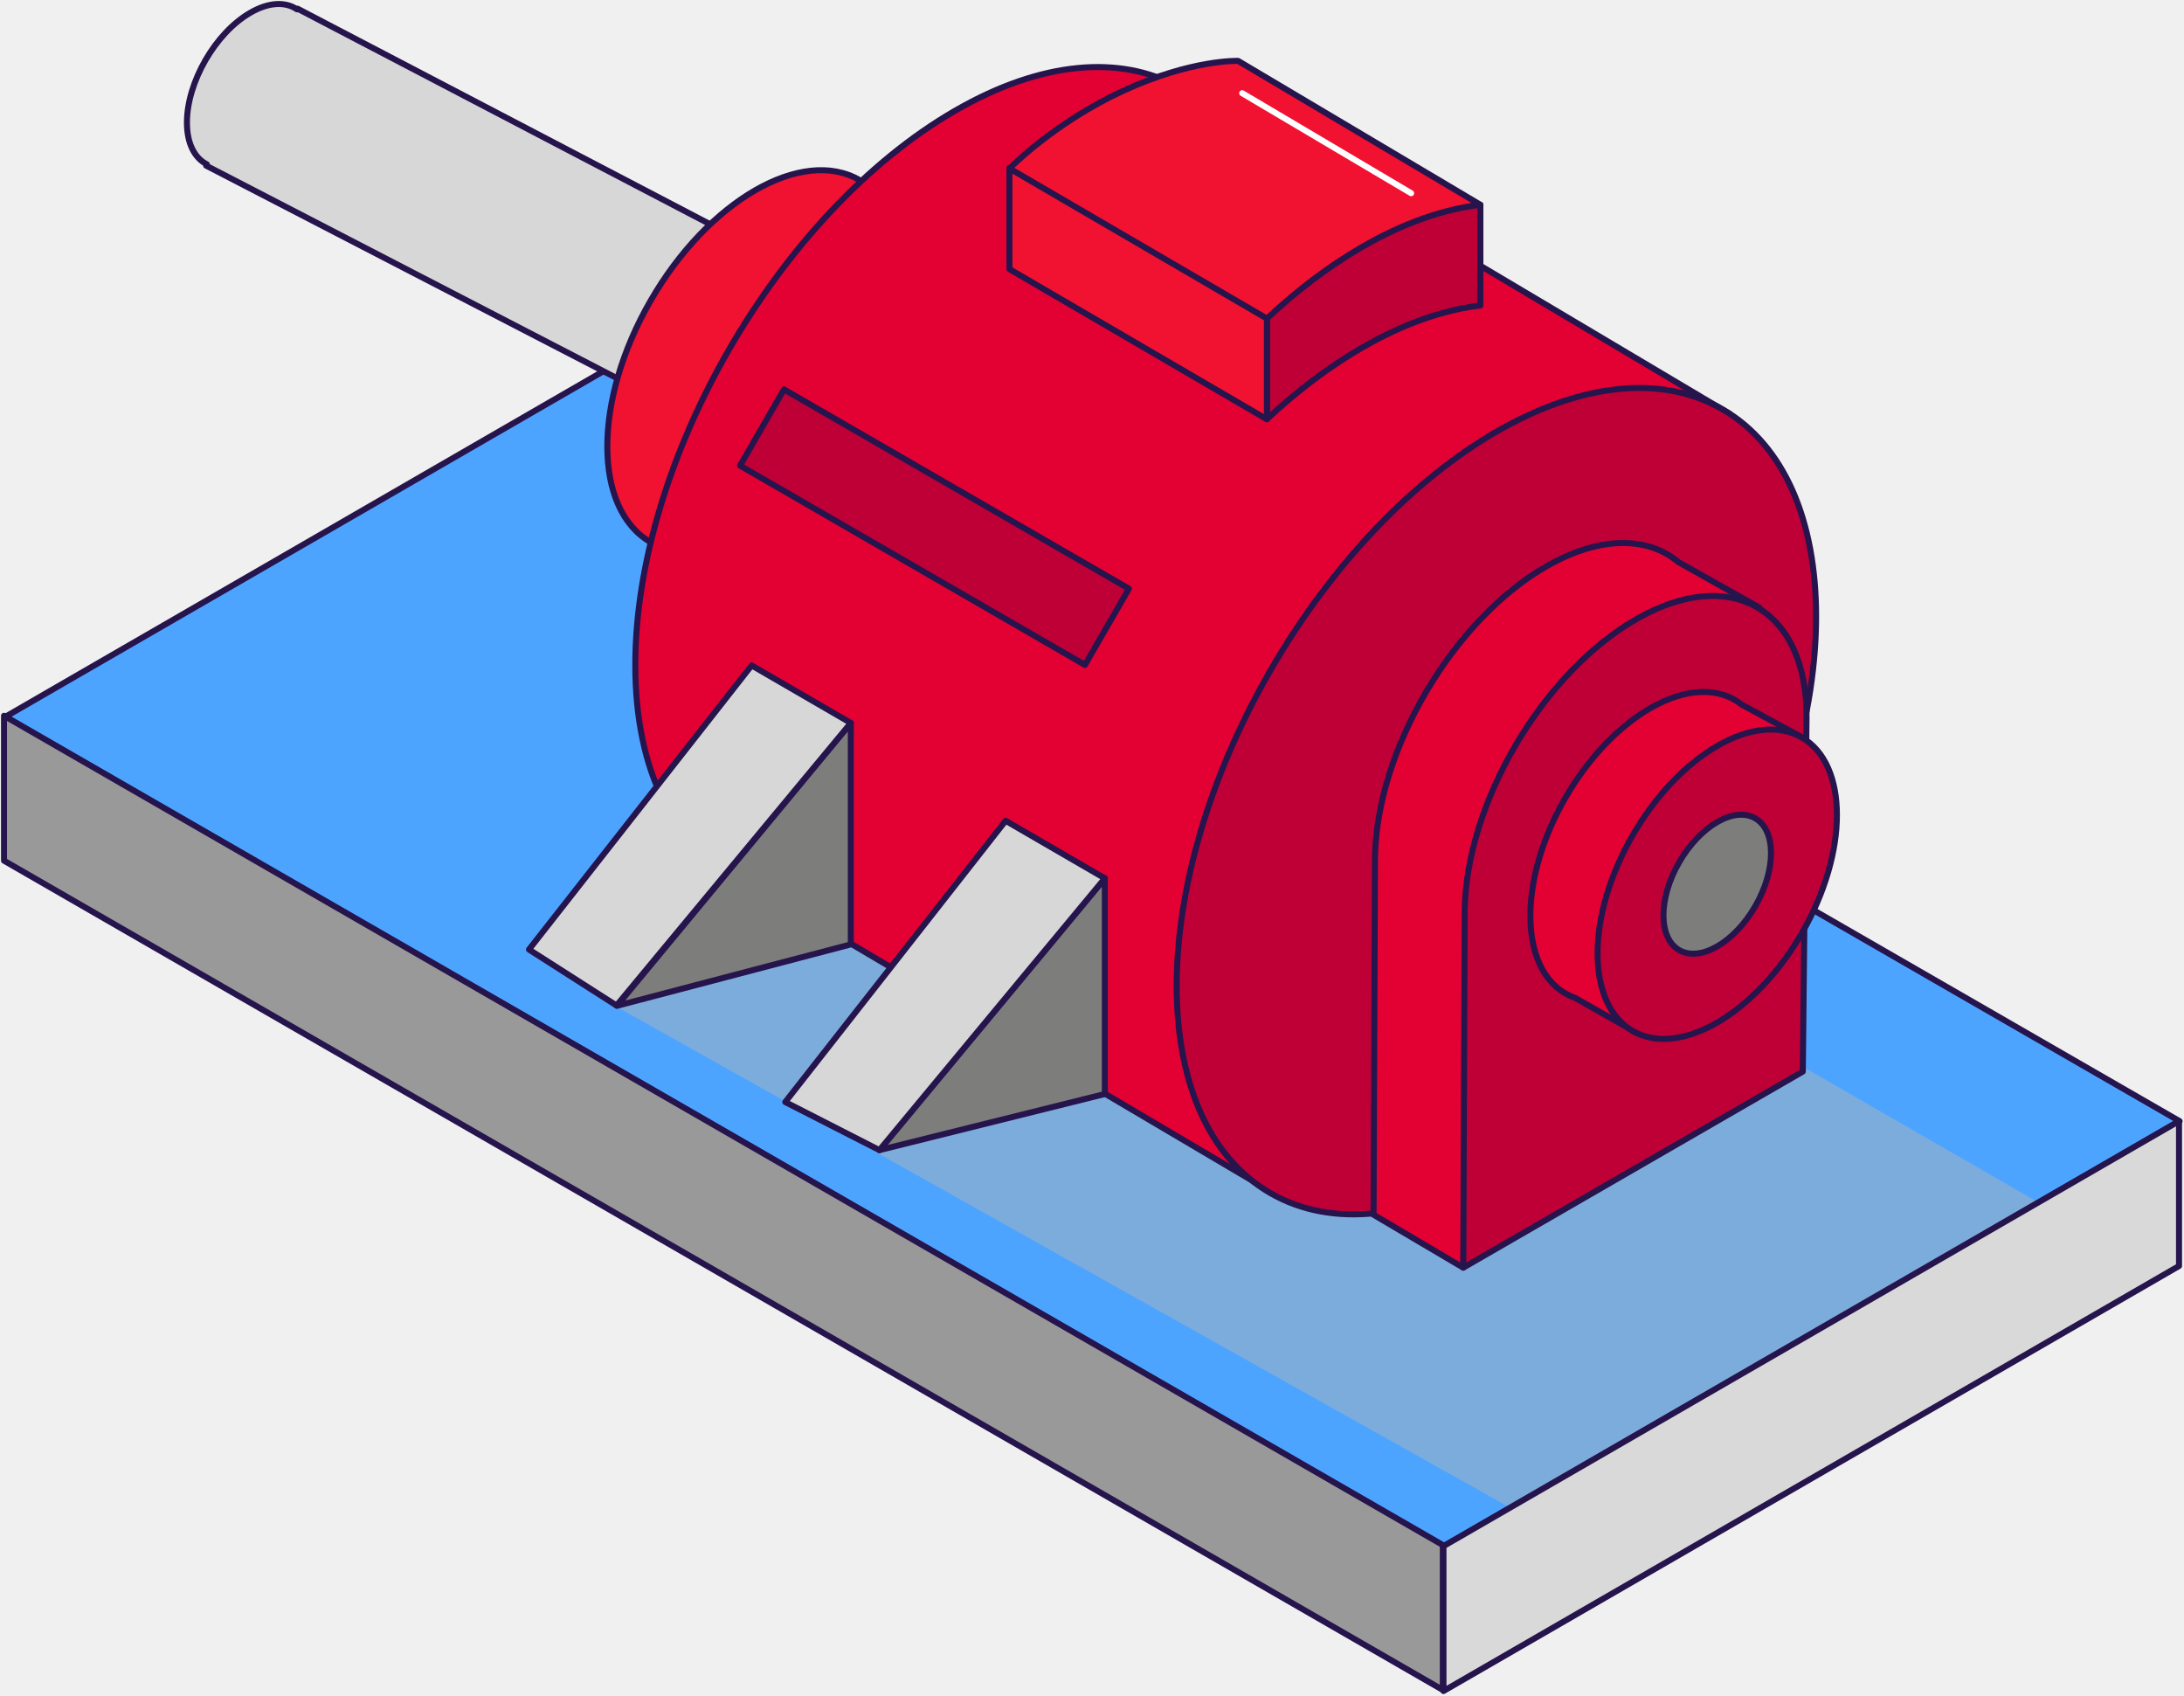
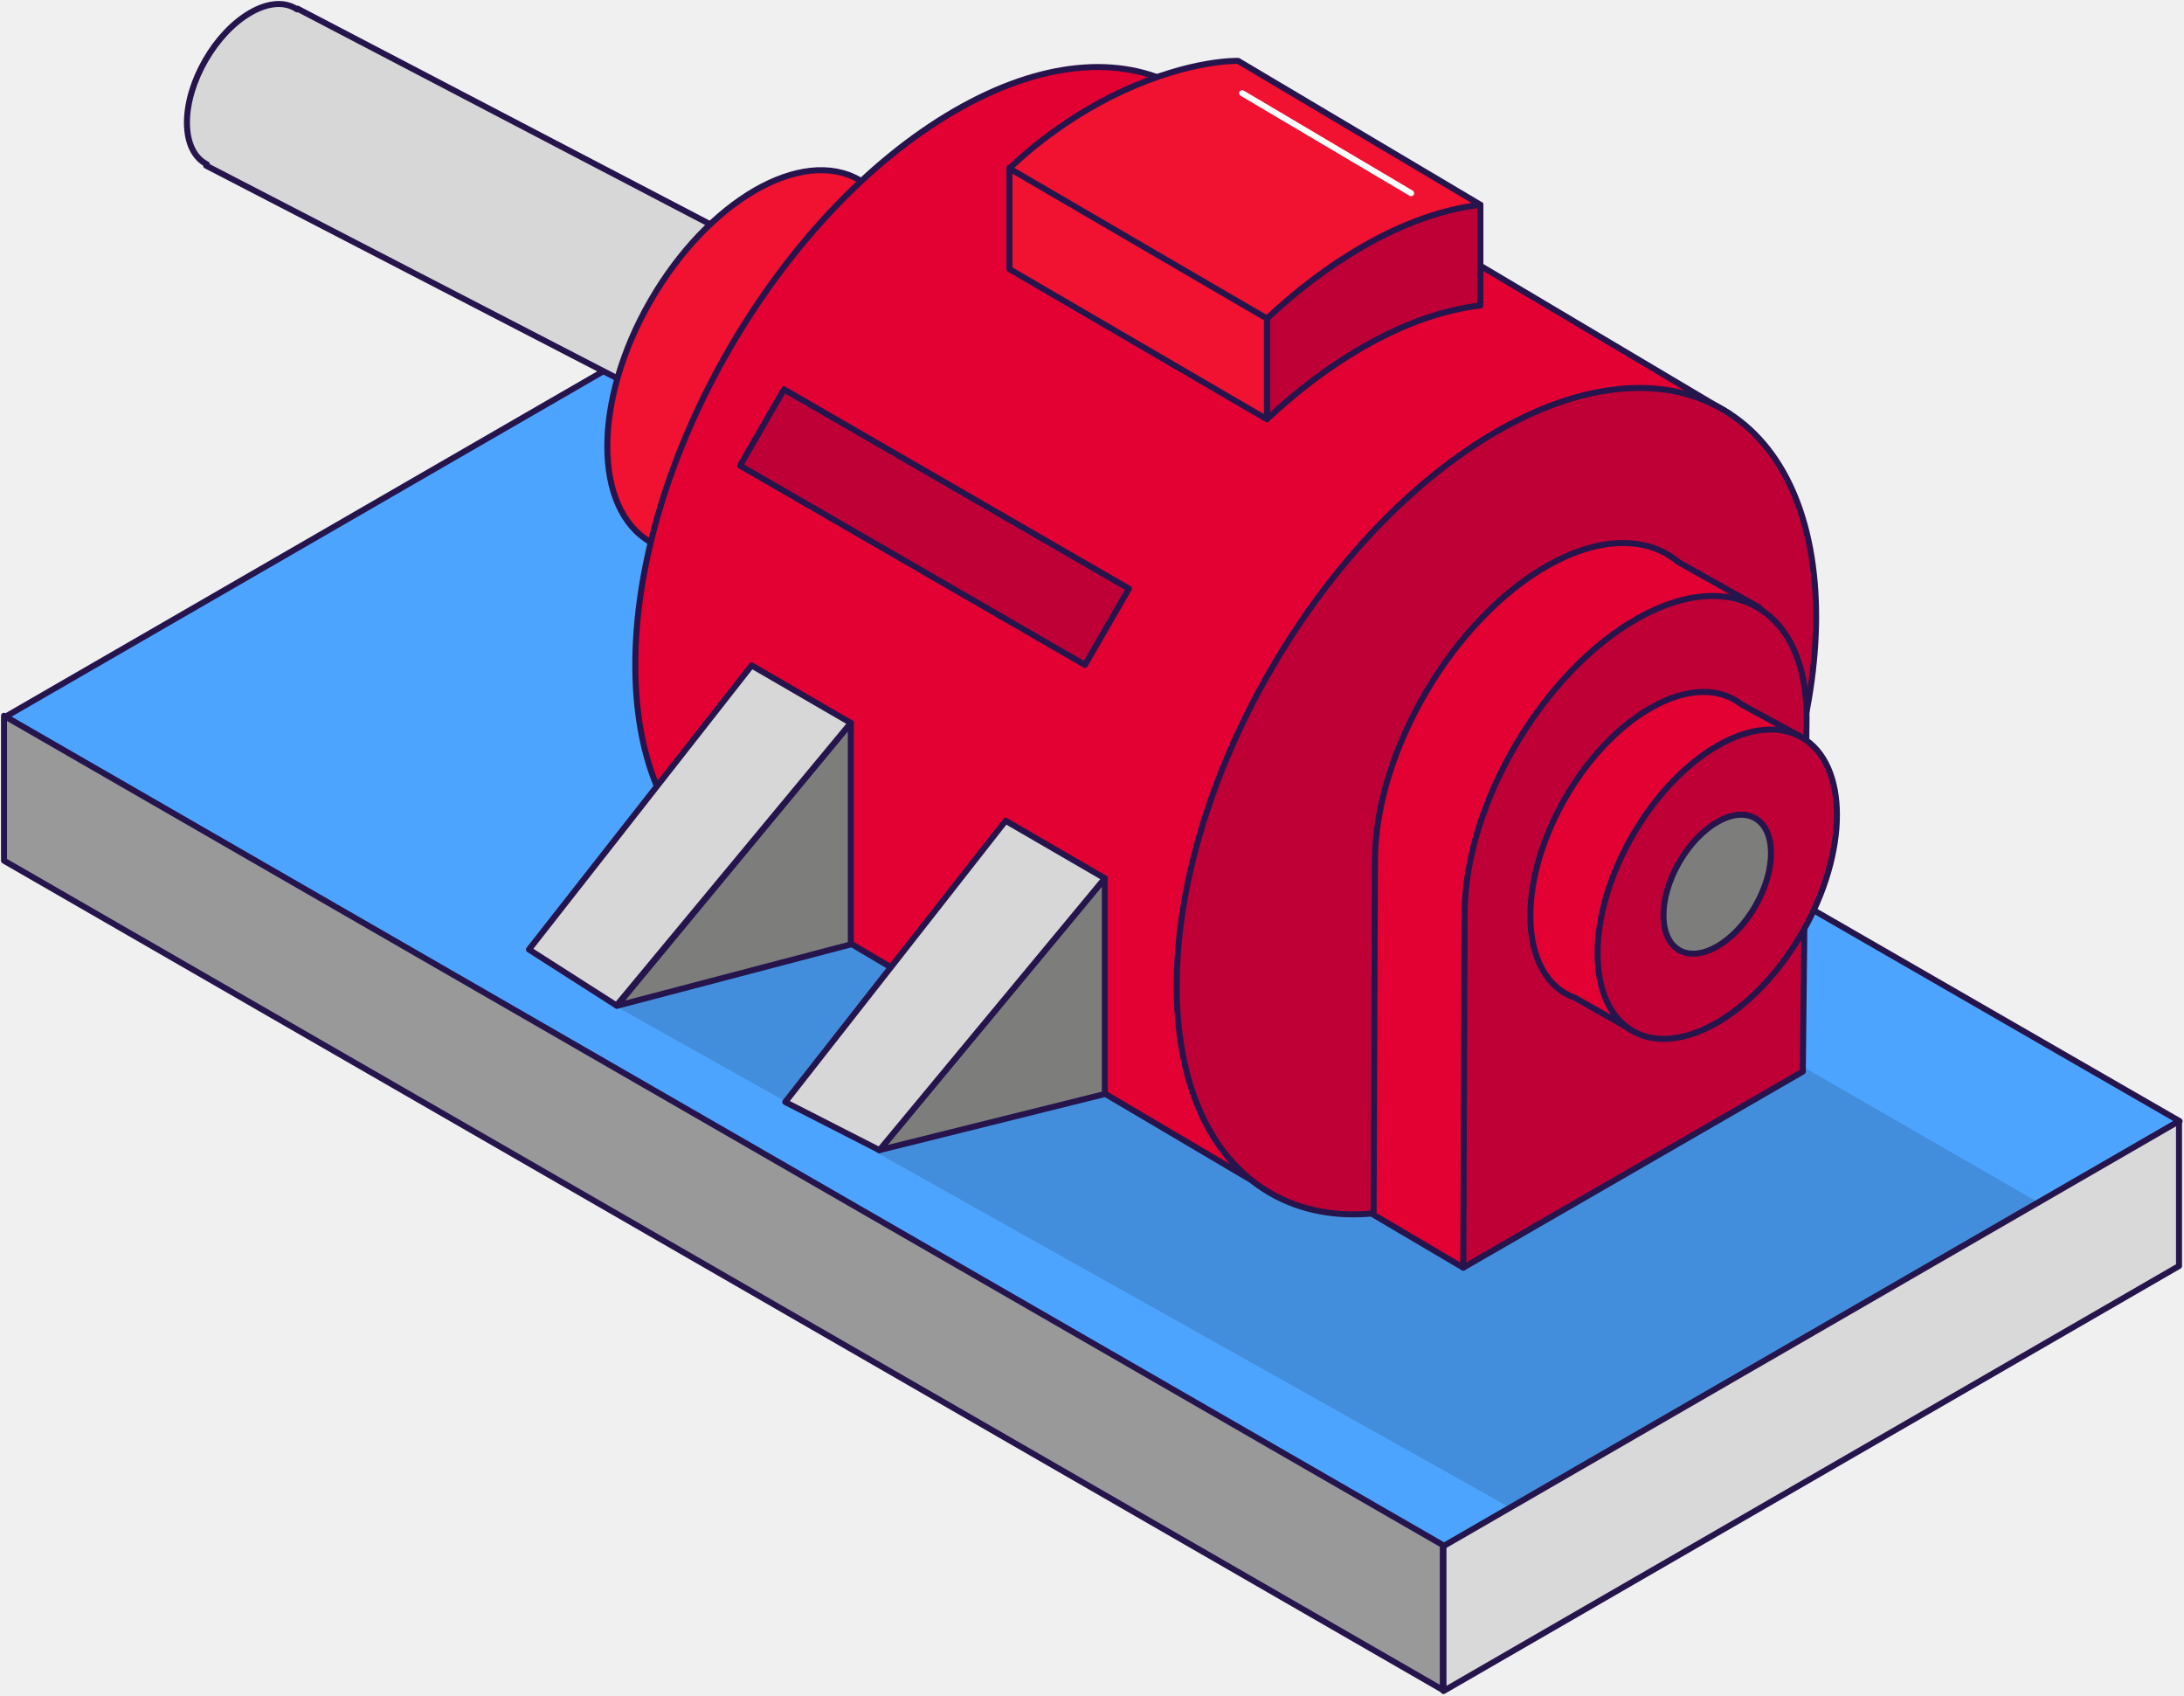
- <svg xmlns="http://www.w3.org/2000/svg" width="545" height="423" fill="none">
-   <path d="M360.334 385.767L1.31 178.849 184.858 72.808l359.045 206.918-183.569 106.041z" fill="#4DA4FF" stroke="#26144D" stroke-width="1.5" stroke-linecap="round" stroke-linejoin="round" />
-   <path d="M509.451 300.448l-133 75.5-223-125 181.5-51 174.5 100.5z" fill="#B2B4B3" opacity=".46" />
-   <path d="M360.045 421.63L1 214.733V178.58l359.045 206.897v36.153z" fill="#999" stroke="#26144D" stroke-width="1.5" stroke-linecap="round" stroke-linejoin="round" />
-   <path d="M543.758 315.858L360.21 421.899v-36.153l183.548-106.041v36.153z" fill="#D9D9D9" stroke="#26144D" stroke-width="1.5" stroke-linecap="round" stroke-linejoin="round" />
-   <path d="M200.301 68.015l-21.514 39.189-127.349-65.88.186-.331c-3.055-1.55-4.976-5.165-4.976-10.412 0-10.081 7.082-22.373 15.836-27.414C67.09.502 71.24.377 74.13 2.34l.103-.186 126.069 65.86z" fill="#D7D7D7" stroke="#26144D" stroke-width="1.5" stroke-linecap="round" stroke-linejoin="round" />
-   <path d="M214.484 105.151c14.396-24.95 14.394-51.918-.004-60.235-14.398-8.318-37.74 5.165-52.136 30.114-14.396 24.95-14.394 51.918.004 60.235 14.398 8.318 37.74-5.165 52.136-30.114z" fill="#F11131" stroke="#26144D" stroke-width="1.5" stroke-linecap="round" stroke-linejoin="round" />
-   <path d="M158.533 165.916c0 26.649 9.786 45.015 25.436 52.783l134.183 79.205L431.729 103.32 294.057 21.532l-.062.103c-14.37-7.892-34.005-6.528-55.663 5.991-44.081 25.472-79.799 87.386-79.799 138.29z" fill="#E30133" stroke="#26144D" stroke-width="1.5" stroke-linecap="round" stroke-linejoin="round" />
-   <path d="M429.826 232.471c31.159-53.999 31.16-112.365.004-130.363-31.156-17.999-81.671 11.186-112.83 65.185-31.158 53.999-31.16 112.365-.004 130.364 31.156 17.998 81.672-11.186 112.83-65.186z" fill="#BE0037" stroke="#26144D" stroke-width="1.5" stroke-linecap="round" stroke-linejoin="round" />
-   <path d="M439.059 151.599l-10.737 25.762-48.85 117.135-14.328 21.774-22.381-13.201.351-88.833c.268-27.062 19.552-59.807 43.11-73.131 6.751-3.802 13.11-5.62 18.747-5.62 5.637 0 10.117 1.653 13.895 4.773l20.193 11.341z" fill="#E30133" stroke="#26144D" stroke-width="1.5" stroke-linecap="round" stroke-linejoin="round" />
-   <path d="M379.472 294.496l48.85-117.135" stroke="#26144D" stroke-width="1.5" stroke-linecap="round" stroke-linejoin="round" />
-   <path d="M449.877 267.35l-84.733 48.92.351-88.832c.247-27.063 19.552-59.807 43.11-73.132 23.558-13.325 42.449-2.169 42.201 24.894l-.929 88.15z" fill="#BE0037" stroke="#26144D" stroke-width="1.5" stroke-linecap="round" stroke-linejoin="round" />
-   <path d="M449.176 183.682l-7.702 14.007-24.363 44.416-8.589 15.618-15.505-8.78c-6.793-2.396-11.129-9.585-11.129-20.452 0-19.068 13.379-42.247 29.876-51.771 9.188-5.309 17.405-5.268 22.876-.909h.021l14.515 7.871z" fill="#E30133" stroke="#26144D" stroke-width="1.5" stroke-linecap="round" stroke-linejoin="round" />
-   <path d="M449.639 232.804c11.665-20.217 11.667-42.067.005-48.804-11.663-6.738-30.574 4.189-42.239 24.406-11.665 20.216-11.667 42.066-.004 48.804 11.662 6.737 30.573-4.19 42.238-24.406zM316.149 46.922v57.658c7.516-7.024 15.465-13.056 23.723-17.828 10.427-6.032 20.399-9.462 29.546-10.536V51.095l-53.269-4.173z" fill="#BE0037" stroke="#26144D" stroke-width="1.5" stroke-linecap="round" stroke-linejoin="round" />
-   <path d="M251.897 41.901v25.245l64.232 37.455.02-.021V46.921l-64.252-5.02z" fill="#F11131" stroke="#26144D" stroke-width="1.5" stroke-linecap="round" stroke-linejoin="round" />
-   <path d="M369.418 51.095c-9.147 1.074-19.119 4.503-29.546 10.536-8.258 4.772-16.228 10.825-23.723 17.849l-64.252-37.455s11.252-11.486 28.389-19.377c17.137-7.892 28.678-7.458 28.678-7.458l60.433 35.884.021.02z" fill="#F11131" stroke="#26144D" stroke-width="1.5" stroke-linecap="round" stroke-linejoin="round" />
-   <path d="M153.951 250.948l58.366-15.33v-55.241l-58.366 70.571zm65.5 36l56.251-14v-53.815l-56.251 67.815z" fill="#7D7D7B" stroke="#26144D" stroke-width="1.5" stroke-linecap="round" stroke-linejoin="round" />
-   <path d="M212.317 180.377l-24.755-14.357-55.56 70.88 21.844 13.965 58.471-70.488zm63.385 38.756l-24.755-14.358-54.996 70.173 23.5 12 56.251-67.815z" fill="#D7D7D7" stroke="#26144D" stroke-width="1.5" stroke-linecap="round" stroke-linejoin="round" />
-   <path d="M184.663 116.164l86.076 49.726 10.974-19.018-86.077-49.726-10.973 19.018z" fill="#BE0037" stroke="#26144D" stroke-width="1.5" stroke-linecap="round" stroke-linejoin="round" />
-   <path d="M438.016 226.089c5.24-9.08 5.237-18.897-.007-21.926s-13.742 1.876-18.982 10.957c-5.239 9.08-5.236 18.897.008 21.926 5.243 3.03 13.742-1.876 18.981-10.957z" fill="#7D7D7B" stroke="#26144D" stroke-width="1.5" stroke-linecap="round" stroke-linejoin="round" />
-   <path d="M352.137 48.203l-42.161-24.956" stroke="#fff" stroke-width="1.5" stroke-linecap="round" stroke-linejoin="round" />
+ <svg xmlns="http://www.w3.org/2000/svg" width="545" height="423" viewBox="0 0 545 423" fill="none">
+   <path d="M360.334 385.767L1.31 178.849L184.858 72.808L543.903 279.726L360.334 385.767Z" fill="#4DA4FF" stroke="#26144D" stroke-width="1.5" stroke-linecap="round" stroke-linejoin="round" />
+   <g style="mix-blend-mode:multiply" opacity="0.46">
+     <path d="M509.451 300.448L376.451 375.948L153.451 250.948L334.951 199.948L509.451 300.448Z" fill="#B2B4B3" />
+   </g>
+   <path d="M360.045 421.63L1 214.733V178.58L360.045 385.477V421.63Z" fill="#999999" stroke="#26144D" stroke-width="1.5" stroke-linecap="round" stroke-linejoin="round" />
+   <path d="M543.758 315.858L360.21 421.899V385.746L543.758 279.705V315.858Z" fill="#D9D9D9" stroke="#26144D" stroke-width="1.5" stroke-linecap="round" stroke-linejoin="round" />
+   <path d="M200.301 68.015L178.787 107.204L51.438 41.324L51.624 40.993C48.569 39.444 46.648 35.828 46.648 30.581C46.648 20.5 53.73 8.208 62.484 3.167C67.089 0.502 71.239 0.378 74.129 2.341L74.232 2.155L200.301 68.015Z" fill="#D7D7D7" stroke="#26144D" stroke-width="1.5" stroke-linecap="round" stroke-linejoin="round" />
+   <path d="M214.484 105.151C228.88 80.201 228.878 53.233 214.48 44.916C200.082 36.598 176.74 50.081 162.344 75.03C147.948 99.98 147.95 126.948 162.348 135.265C176.746 143.583 200.088 130.1 214.484 105.151Z" fill="#F11131" stroke="#26144D" stroke-width="1.5" stroke-linecap="round" stroke-linejoin="round" />
+   <path d="M158.533 165.916C158.533 192.565 168.319 210.931 183.969 218.699L318.152 297.904L431.729 103.32L294.057 21.532L293.995 21.635C279.625 13.743 259.99 15.107 238.332 27.626C194.251 53.098 158.533 115.012 158.533 165.916Z" fill="#E30133" stroke="#26144D" stroke-width="1.5" stroke-linecap="round" stroke-linejoin="round" />
+   <path d="M429.826 232.471C460.985 178.472 460.986 120.106 429.83 102.108C398.674 84.109 348.159 113.294 317 167.293C285.842 221.292 285.84 279.658 316.996 297.657C348.152 315.655 398.668 286.471 429.826 232.471Z" fill="#BE0037" stroke="#26144D" stroke-width="1.5" stroke-linecap="round" stroke-linejoin="round" />
+   <path d="M439.059 151.599L428.322 177.361L379.472 294.496L365.144 316.27L342.763 303.069L343.114 214.236C343.382 187.174 362.666 154.429 386.224 141.105C392.975 137.303 399.334 135.485 404.971 135.485C410.608 135.485 415.088 137.138 418.866 140.258L439.059 151.599Z" fill="#E30133" stroke="#26144D" stroke-width="1.5" stroke-linecap="round" stroke-linejoin="round" />
+   <path d="M379.472 294.496L428.322 177.361" stroke="#26144D" stroke-width="1.5" stroke-linecap="round" stroke-linejoin="round" />
+   <path d="M449.877 267.35L365.144 316.27L365.495 227.438C365.742 200.375 385.047 167.631 408.605 154.306C432.163 140.981 451.054 152.137 450.806 179.2L449.877 267.35Z" fill="#BE0037" stroke="#26144D" stroke-width="1.5" stroke-linecap="round" stroke-linejoin="round" />
+   <path d="M449.176 183.682L441.474 197.689L417.111 242.105L408.522 257.723L393.017 248.943C386.224 246.547 381.888 239.358 381.888 228.491C381.888 209.423 395.267 186.244 411.764 176.72C420.952 171.411 429.169 171.452 434.64 175.811H434.661L449.176 183.682Z" fill="#E30133" stroke="#26144D" stroke-width="1.5" stroke-linecap="round" stroke-linejoin="round" />
+   <path d="M449.639 232.804C461.304 212.587 461.306 190.737 449.644 184C437.981 177.262 419.07 188.189 407.405 208.406C395.74 228.622 395.738 250.472 407.401 257.21C419.063 263.947 437.974 253.02 449.639 232.804Z" fill="#BE0037" stroke="#26144D" stroke-width="1.5" stroke-linecap="round" stroke-linejoin="round" />
+   <path d="M316.149 46.922V104.58C323.665 97.556 331.614 91.524 339.872 86.752C350.299 80.72 360.271 77.29 369.418 76.216V51.095L316.149 46.922Z" fill="#BE0037" stroke="#26144D" stroke-width="1.5" stroke-linecap="round" stroke-linejoin="round" />
+   <path d="M251.897 41.901V67.146L316.129 104.601L316.149 104.58V46.921L251.897 41.901Z" fill="#F11131" stroke="#26144D" stroke-width="1.5" stroke-linecap="round" stroke-linejoin="round" />
+   <path d="M369.418 51.095C360.271 52.169 350.299 55.598 339.872 61.631C331.614 66.403 323.644 72.456 316.149 79.48L251.897 42.026C251.897 42.026 263.149 30.539 280.286 22.648C297.423 14.756 308.964 15.19 308.964 15.19L369.397 51.074L369.418 51.095Z" fill="#F11131" stroke="#26144D" stroke-width="1.5" stroke-linecap="round" stroke-linejoin="round" />
+   <path d="M153.951 250.948L212.317 235.618V180.377L153.951 250.948Z" fill="#7D7D7B" stroke="#26144D" stroke-width="1.5" stroke-linecap="round" stroke-linejoin="round" />
+   <path d="M219.451 286.948L275.702 272.948V219.133L219.451 286.948Z" fill="#7D7D7B" stroke="#26144D" stroke-width="1.5" stroke-linecap="round" stroke-linejoin="round" />
+   <path d="M212.317 180.377L187.562 166.02L132.002 236.9L153.846 250.865L212.317 180.377Z" fill="#D7D7D7" stroke="#26144D" stroke-width="1.5" stroke-linecap="round" stroke-linejoin="round" />
+   <path d="M275.702 219.133L250.947 204.775L195.951 274.948L219.451 286.948L275.702 219.133Z" fill="#D7D7D7" stroke="#26144D" stroke-width="1.5" stroke-linecap="round" stroke-linejoin="round" />
+   <path d="M184.663 116.164L270.739 165.89L281.713 146.872L195.636 97.146L184.663 116.164Z" fill="#BE0037" stroke="#26144D" stroke-width="1.5" stroke-linecap="round" stroke-linejoin="round" />
+   <path d="M438.016 226.089C443.256 217.009 443.253 207.192 438.009 204.163C432.765 201.134 424.267 206.039 419.027 215.12C413.788 224.2 413.791 234.017 419.035 237.046C424.278 240.076 432.777 235.17 438.016 226.089Z" fill="#7D7D7B" stroke="#26144D" stroke-width="1.5" stroke-linecap="round" stroke-linejoin="round" />
+   <path d="M352.137 48.203L309.976 23.247" stroke="white" stroke-width="1.5" stroke-linecap="round" stroke-linejoin="round" />
</svg>
